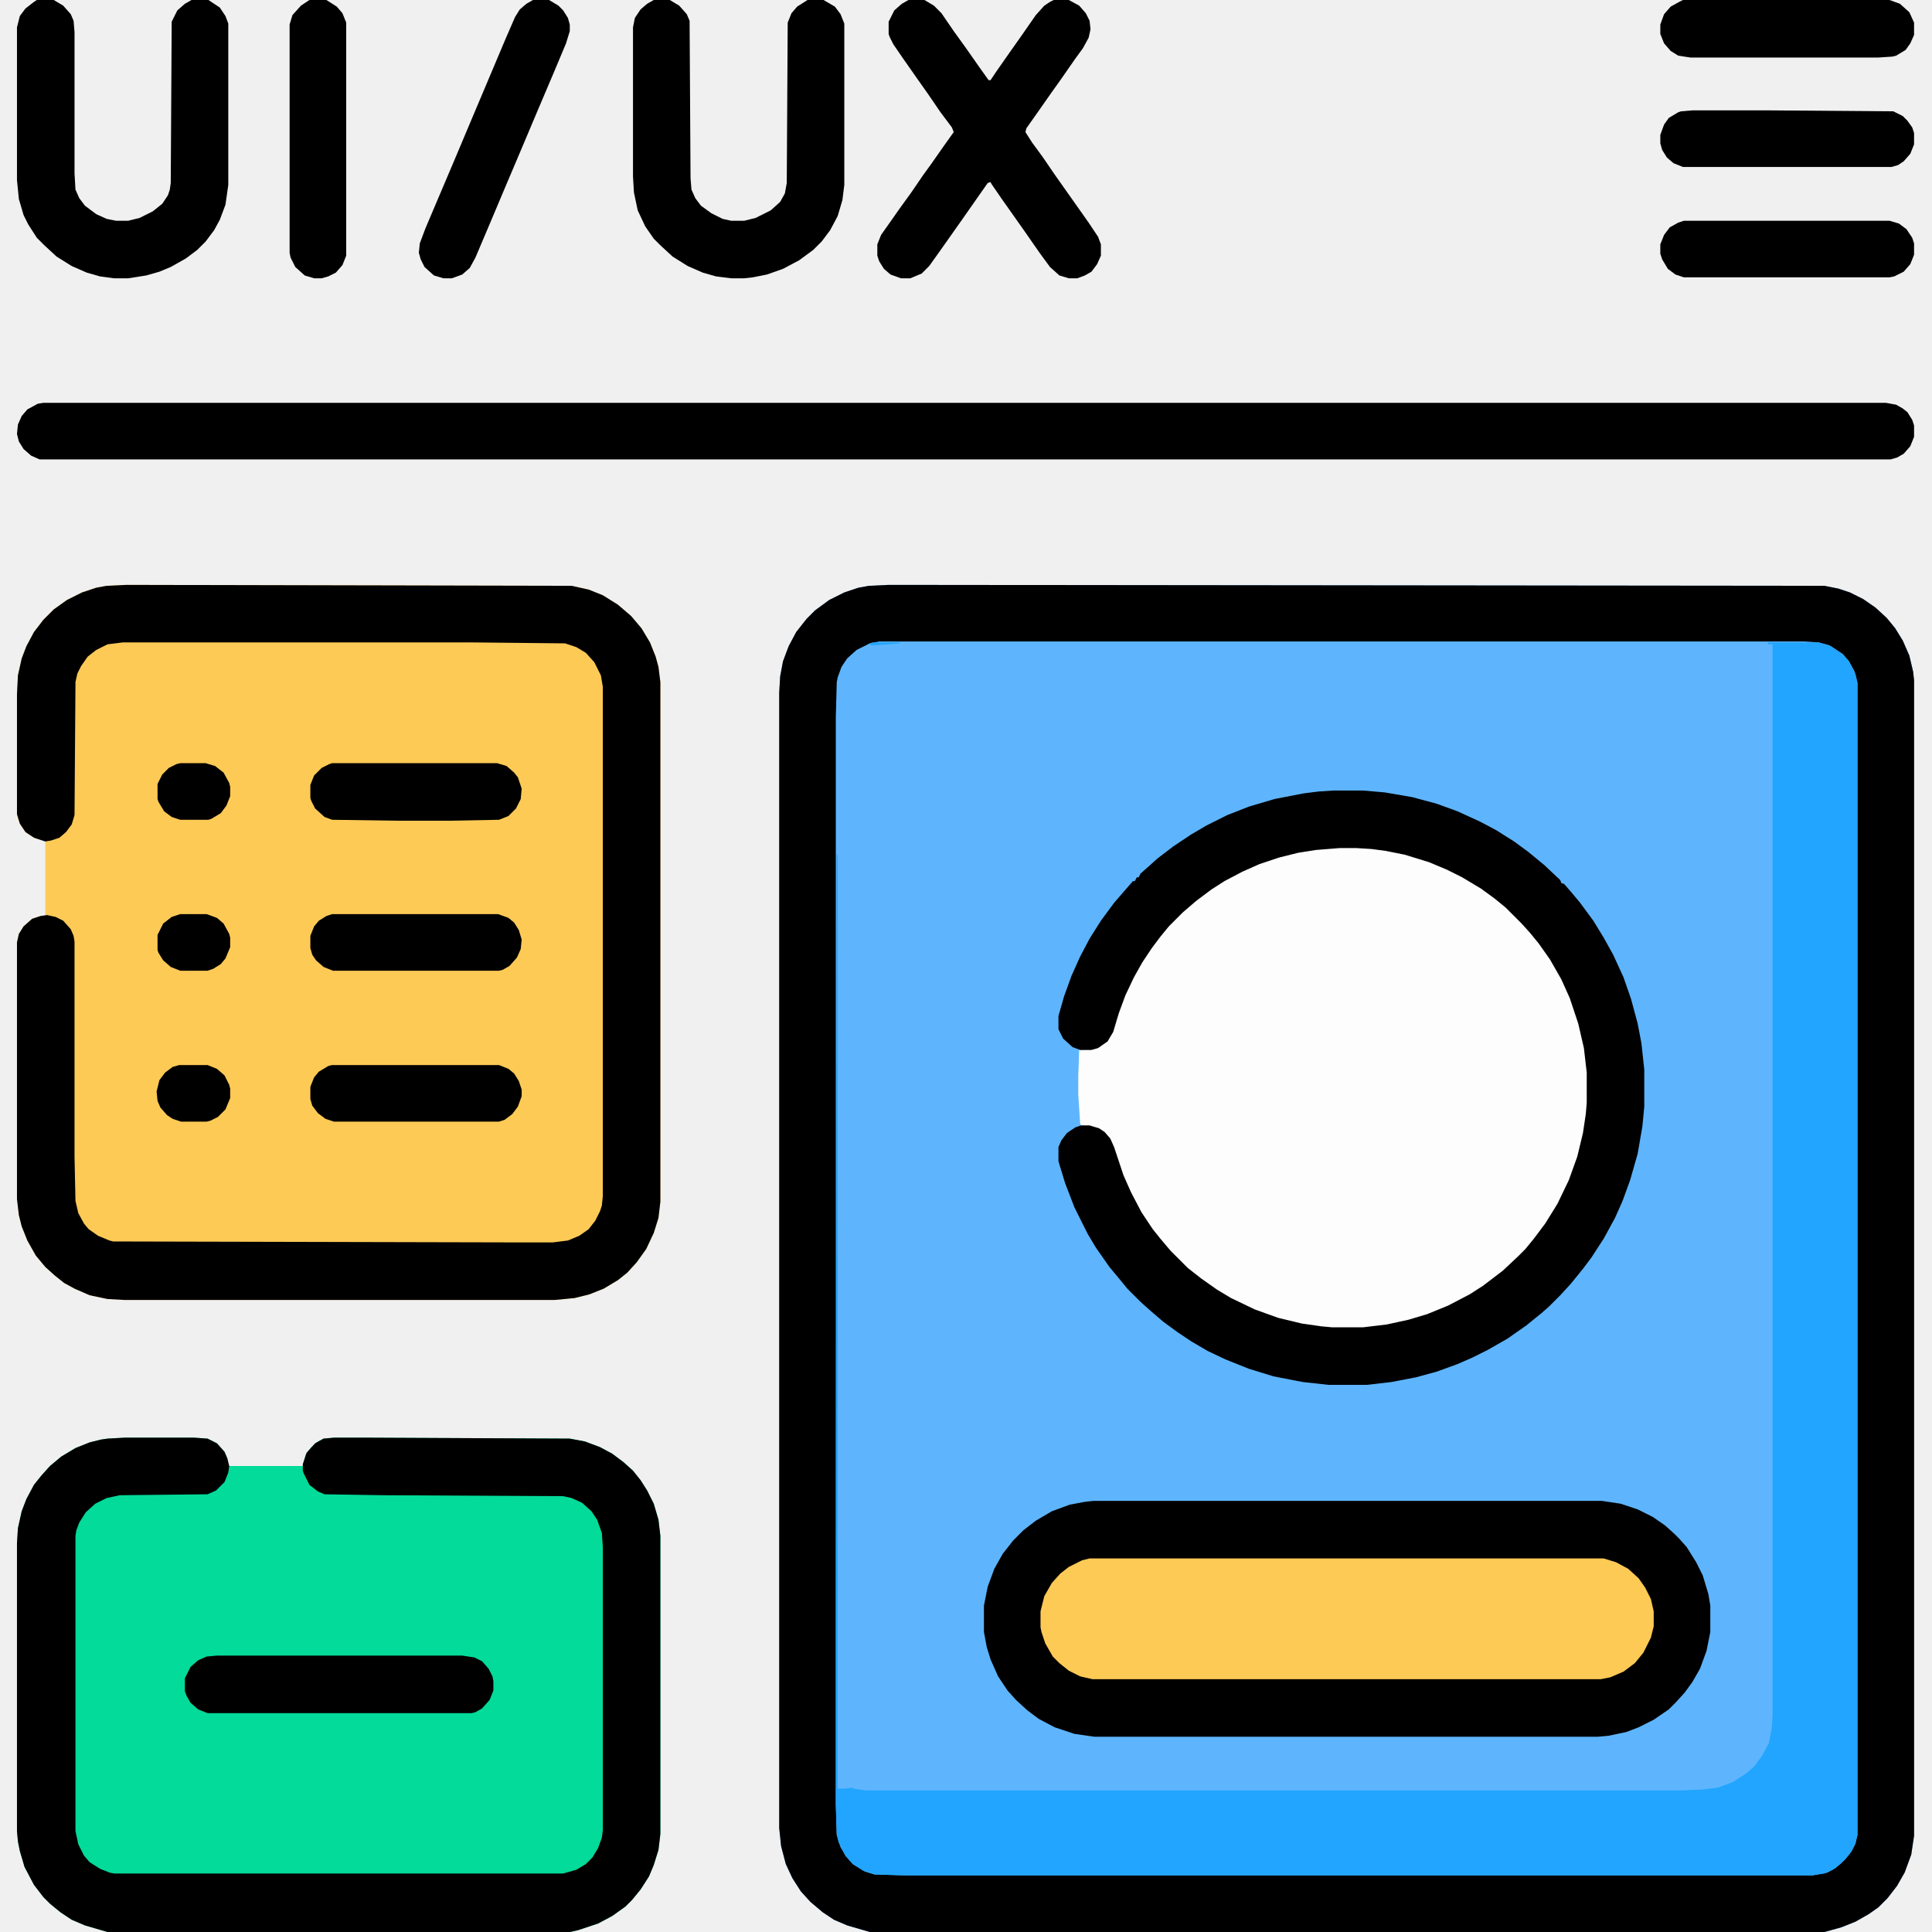
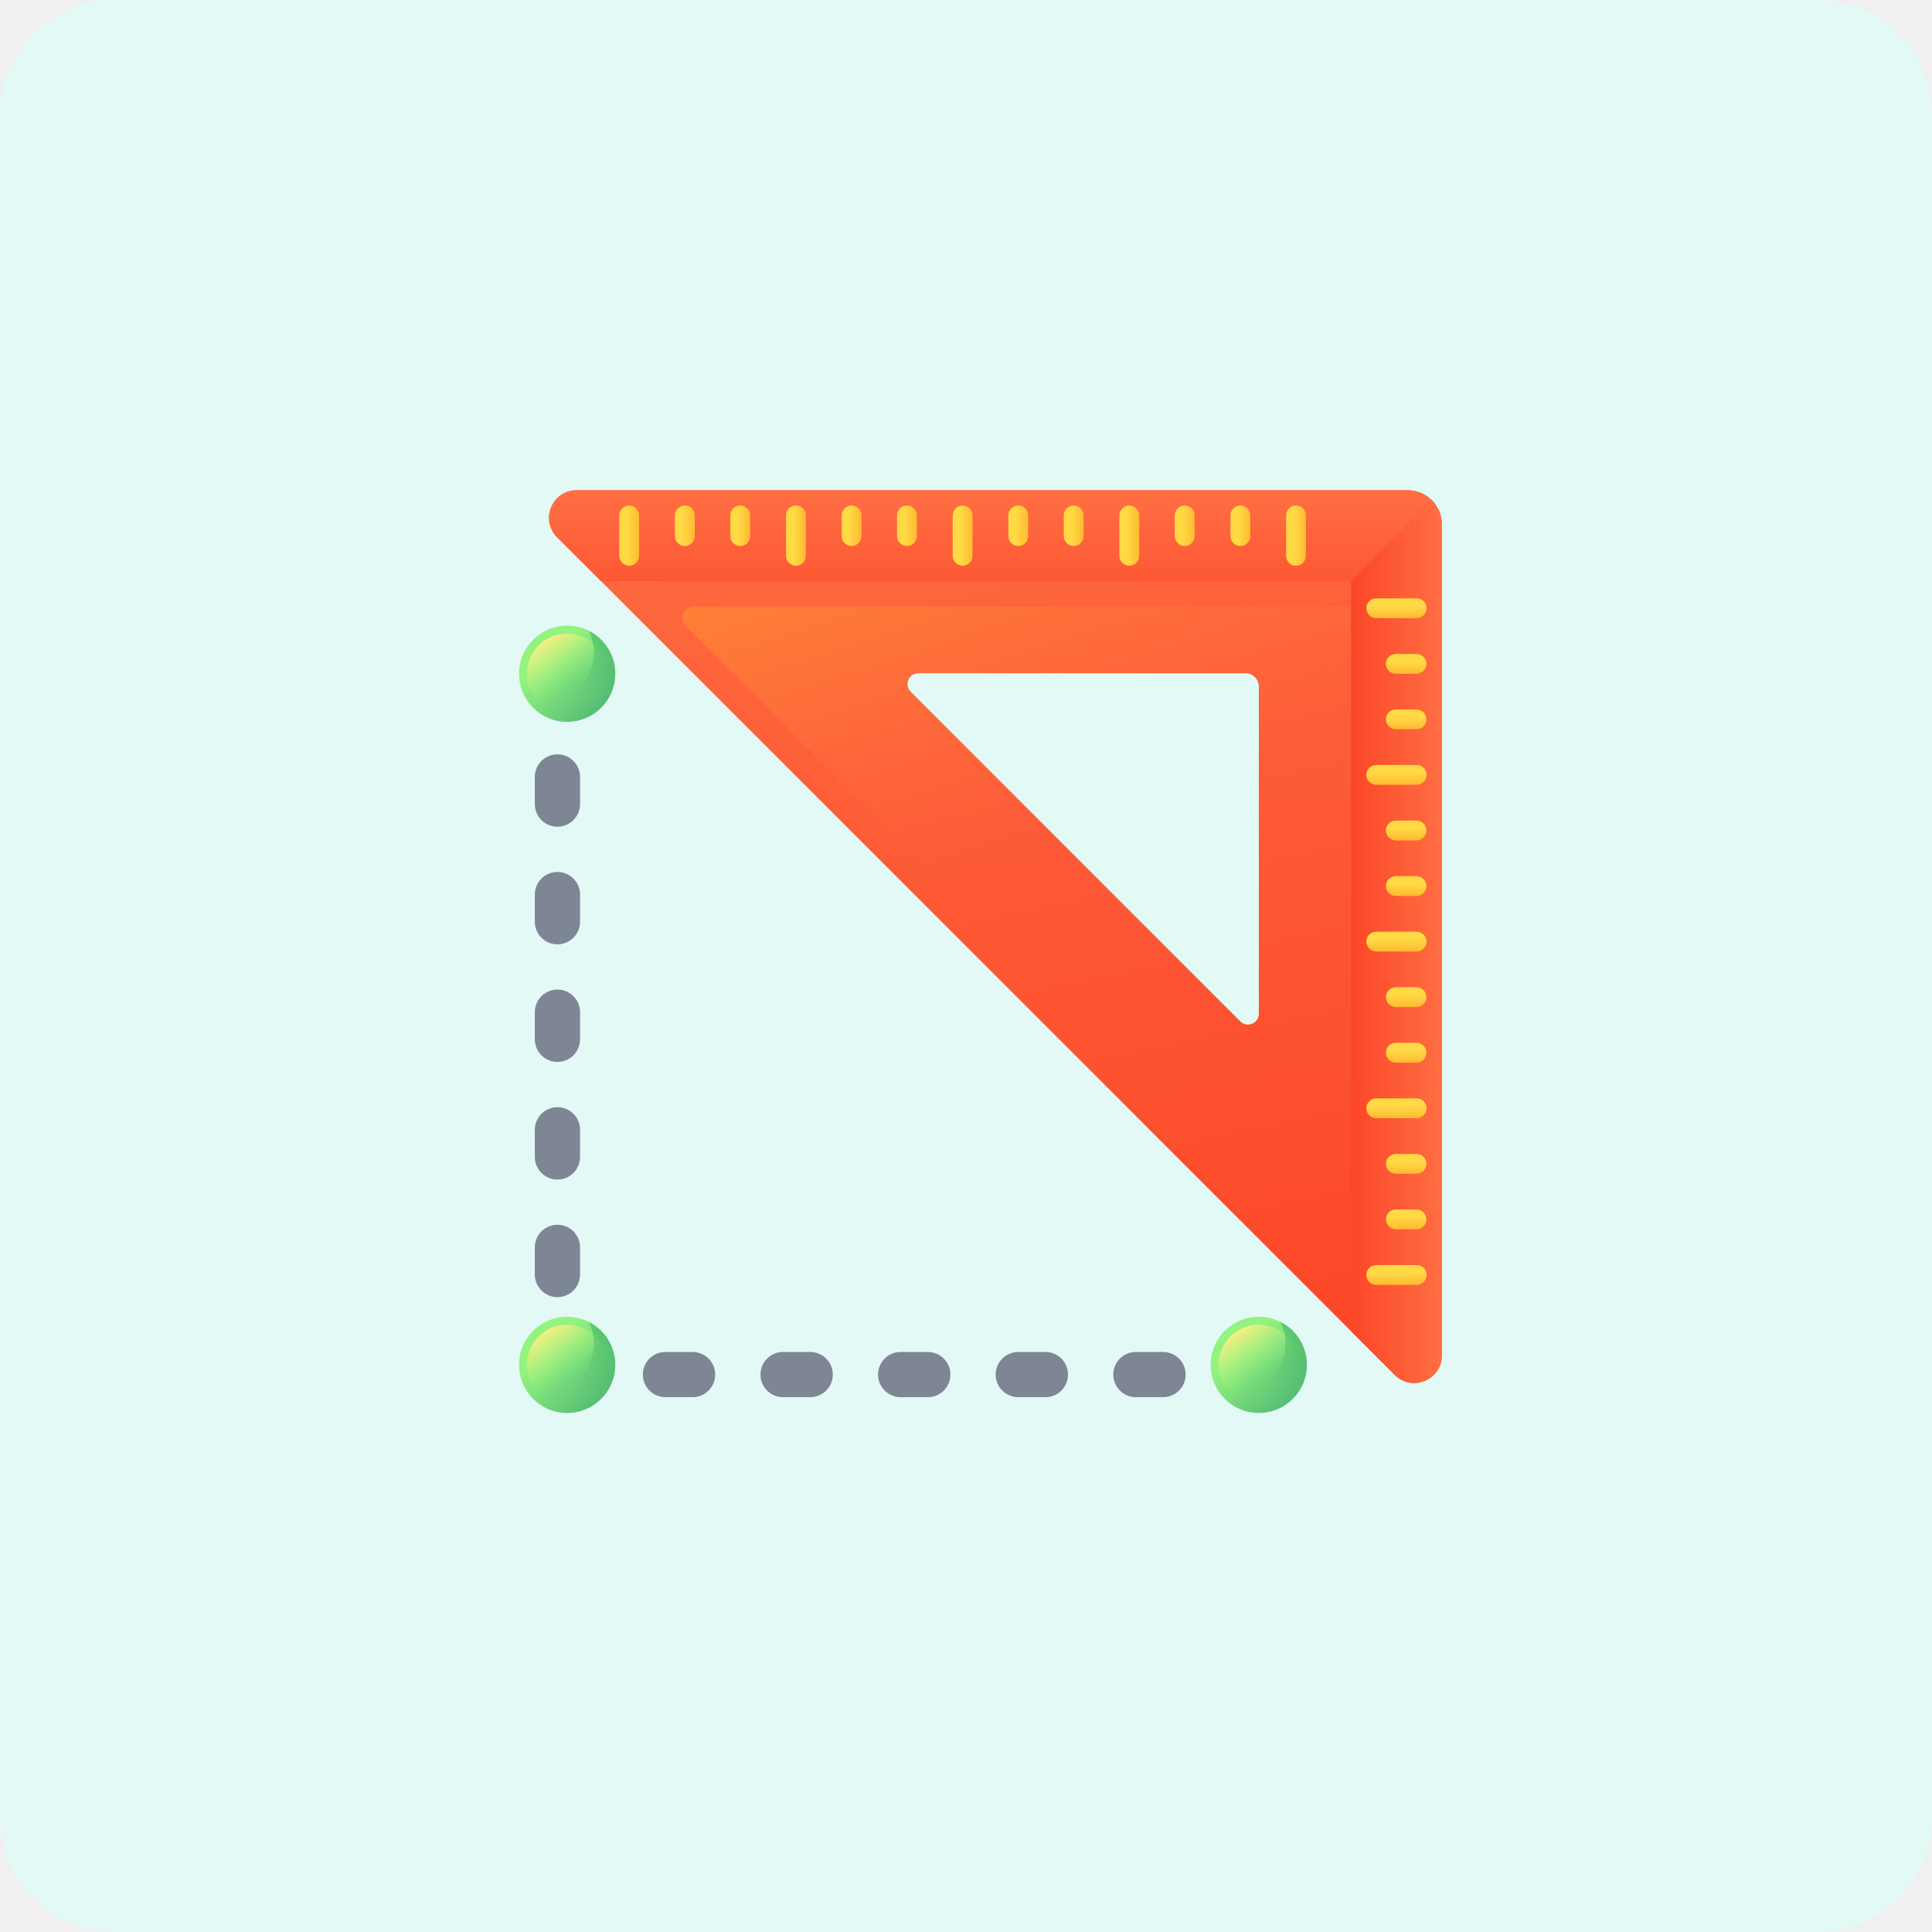
- <svg xmlns="http://www.w3.org/2000/svg" version="1.1" viewBox="0 0 2048 2048" width="512" height="512">
-   <path transform="translate(942,620)" d="m0 0 992 1 15 3 12 4 14 7 13 9 12 11 9 11 8 13 7 16 4 17 1 9v1225l-3 20-7 19-8 14-10 13-10 10-10 7-14 8-15 6-18 5h-1012l-24-7-14-6-12-8-13-11-10-11-9-14-7-15-5-19-2-19v-1204l1-17 3-16 6-16 8-15 11-14 9-9 15-11 16-8 15-5 11-2z" fill="#5EB5FE" />
-   <path transform="translate(134,620)" d="m0 0 472 1 18 4 15 6 16 10 14 12 11 13 9 15 6 15 3 11 2 16v551l-2 17-5 16-8 17-10 14-10 11-10 8-15 9-15 6-16 4-21 2h-456l-18-1-19-4-16-7-11-6-10-8-10-9-10-12-9-16-6-15-3-12-2-17v-272l2-9 5-8 9-8 9-3h5v-80l-10-2-10-6-6-8-3-7-1-5v-127l1-20 4-18 5-13 8-15 10-13 11-11 14-10 16-8 15-5 11-2z" fill="#FECA56" />
-   <path transform="translate(132,1524)" d="m0 0h74l14 1 10 5 8 9 3 7 1 8h79l3-12 6-8 7-6 6-3 11-1h39l211 1 16 3 16 6 13 7 12 9 10 9 8 10 7 11 7 14 5 17 2 17v316l-2 17-5 16-5 12-9 14-9 11-7 7-14 10-15 8-21 7-9 2h-490l-24-7-14-6-12-8-11-9-7-7-10-13-10-19-5-17-2-10-1-11v-305l1-16 4-18 5-13 8-15 8-10 9-10 12-10 15-9 15-6 12-3 7-1z" fill="#02DB99" />
-   <path transform="translate(942,620)" d="m0 0 992 1 15 3 12 4 14 7 13 9 12 11 9 11 8 13 7 16 4 17 1 9v1225l-3 20-7 19-8 14-10 13-10 10-10 7-14 8-15 6-18 5h-1012l-24-7-14-6-12-8-13-11-10-11-9-14-7-15-5-19-2-19v-1204l1-17 3-16 6-16 8-15 11-14 9-9 15-11 16-8 15-5 11-2zm-10 60-10 2-14 7-10 9-6 9-4 11-1 5-1 37v1153l1 32 4 13 6 10 7 8 13 8 10 3 33 1h961l16-3 9-5 10-9 7-9 4-8 2-9v-1221l-3-12-6-11-7-8-14-9-11-3-15-1z" fill="#010000" />
-   <path transform="translate(1420,898)" d="m0 0h18l24 2 22 4 19 5 20 7 24 11 20 12 14 10 11 9 12 11 17 17 11 14 10 14 14 24 9 20 10 30 5 23 3 26v32l-2 20-5 25-6 21-10 25-12 23-12 18-10 13-12 14-14 14-8 7-21 16-22 13-23 11-25 9-25 6-20 3-11 1h-33l-26-3-24-5-27-9-18-8-21-11-12-8-16-12-13-11-19-19-9-11-11-15-12-20-12-25-8-22-5-16-5-9-7-6-7-3-14-2-1-2-2-31v-19l1-28 13-1 8-3 6-4 3-1 2-4 5-12 6-20 10-24 11-21 10-15 10-14 9-10 7-8 14-14 11-9 18-13 20-12 23-11 19-7 23-6 15-3 16-2z" fill="#FDFDFE" />
-   <path transform="translate(1874,681)" d="m0 0h54l13 4 13 9 6 7 7 14 2 9v1221l-3 11-5 9-9 10-9 7-9 4-13 2h-961l-33-1-12-4-11-7-8-9-7-14-2-8-1-32v-196l1-811h1v990h8l7-1 2 1 13 2h861l26-1 16-2 16-6 14-9 9-8 8-11 7-13 3-15 1-13v-1137h-5z" fill="#21A5FE" />
-   <path transform="translate(1159,1591)" d="m0 0h539l20 3 18 6 16 8 13 9 10 9 5 5 8 9 10 16 7 14 6 20 2 12v28l-4 20-7 19-8 14-8 11-9 10-8 8-16 11-16 8-13 5-19 4-11 1h-534l-21-3-21-7-17-9-12-9-12-11-9-10-10-15-8-18-4-13-3-16v-28l4-20 7-19 9-16 11-14 11-11 13-10 17-10 19-7 16-3z" fill="#010000" />
-   <path transform="translate(134,620)" d="m0 0 472 1 18 4 15 6 16 10 14 12 11 13 9 15 6 15 3 11 2 16v551l-2 17-5 16-8 17-10 14-10 11-10 8-15 9-15 6-16 4-21 2h-456l-18-1-19-4-16-7-11-6-10-8-10-9-10-12-9-16-6-15-3-12-2-17v-272l2-9 5-8 9-8 9-3 7-1 9 2 8 4 8 9 3 7 1 6v228l1 47 3 13 6 11 5 6 10 7 12 5 4 1 425 1h41l16-2 12-5 10-7 7-9 5-10 2-6 1-10v-540l-2-12-7-14-9-10-10-6-12-4-97-1h-372l-16 2-12 6-9 7-7 10-4 8-2 9-1 141-3 10-6 8-7 6-9 3-6 1-12-4-9-6-6-9-3-10v-127l1-20 4-18 5-13 8-15 10-13 11-11 14-10 16-8 15-5 11-2z" fill="#010000" />
-   <path transform="translate(46,427)" d="m0 0h1953l11 2 7 4 5 4 5 8 2 6v12l-4 10-7 8-7 4-7 2h-1962l-9-4-8-7-5-8-2-8 1-10 4-9 6-7 11-6z" fill="#010000" />
-   <path transform="translate(132,1524)" d="m0 0h74l14 1 10 5 8 9 3 7 2 8-1 7-4 10-9 9-9 4-93 1-14 3-12 6-10 9-7 11-3 8-1 6v313l3 14 6 12 6 7 11 7 10 4 5 1h476l14-4 10-6 7-7 6-10 4-11 1-8v-300l-1-15-5-14-6-9-10-9-11-5-9-2-191-1-62-1-7-3-9-7-6-12-1-3v-7l4-12 9-10 9-5 11-1h39l211 1 16 3 16 6 13 7 12 9 10 9 8 10 7 11 7 14 5 17 2 17v316l-2 17-5 16-5 12-9 14-9 11-7 7-14 10-15 8-21 7-9 2h-490l-24-7-14-6-12-8-11-9-7-7-10-13-10-19-5-17-2-10-1-11v-305l1-16 4-18 5-13 8-15 8-10 9-10 12-10 15-9 15-6 12-3 7-1z" fill="#010000" />
-   <path transform="translate(1413,838)" d="m0 0h32l23 2 29 5 26 7 22 8 24 11 17 9 19 12 15 11 17 14 17 16 1 3 3 1 7 8 10 12 14 19 11 18 10 18 11 24 8 23 7 26 4 21 3 28v39l-2 21-5 29-8 28-8 22-8 18-12 22-13 20-9 12-13 16-11 12-12 12-8 7-16 13-20 14-21 12-16 8-16 7-22 8-22 6-26 5-26 3h-41l-27-3-31-6-26-8-25-10-19-9-17-10-15-10-15-11-14-12-10-9-14-14-9-11-10-12-14-20-9-15-14-28-10-26-7-23v-15l3-7 6-8 9-6 6-2h9l10 3 6 4 6 7 4 9 10 30 8 18 11 21 12 18 8 10 11 13 18 18 14 11 17 12 15 9 25 12 25 9 25 6 21 3 11 1h33l25-3 23-5 20-6 22-9 23-12 14-9 21-16 16-15 8-8 9-11 12-16 13-21 12-25 9-25 6-25 3-20 1-12v-32l-3-26-6-26-9-27-9-20-12-21-12-17-9-11-9-10-17-17-11-9-15-11-20-12-16-8-19-8-26-8-20-4-15-2-16-1h-18l-25 2-19 3-20 5-21 7-18 8-19 10-14 9-16 12-14 12-15 15-9 11-9 12-10 15-9 16-9 19-7 19-6 20-6 10-10 7-7 2h-12l-8-3-10-9-5-10v-14l6-21 8-22 9-20 10-19 12-19 14-19 13-15 7-8h2l2-4h2l2-4 8-7 10-9 17-13 18-12 17-10 22-11 23-9 27-8 31-6 16-2z" fill="#010000" />
-   <path transform="translate(1155,1652)" d="m0 0h545l13 4 13 7 11 10 7 10 6 12 3 13v16l-3 12-8 16-9 11-12 9-14 6-10 2h-539l-13-3-12-6-10-8-7-7-8-14-4-12-1-5v-17l4-16 8-14 9-10 9-7 14-7z" fill="#FECA56" />
-   <path transform="translate(39)" d="m0 0h18l10 6 8 9 3 7 1 12v150l1 17 4 9 6 8 12 9 11 5 10 2h13l12-3 14-7 10-8 6-9 2-6 1-7 1-171 6-12 8-7 7-4h18l12 8 6 9 3 8v171l-3 21-6 16-6 11-9 12-9 9-12 9-16 9-12 5-14 4-19 3h-15l-15-2-14-4-16-7-16-10-13-12-8-8-9-14-5-10-5-17-2-20v-162l3-12 6-8 9-7z" fill="#010000" />
-   <path transform="translate(693)" d="m0 0h17l10 6 8 9 3 7 1 167 1 12 4 9 6 8 11 8 12 6 9 2h14l12-3 16-8 10-9 5-9 2-11 1-170 4-10 6-7 11-7h17l12 7 6 8 4 10v171l-2 16-5 17-8 15-9 12-9 9-15 11-17 9-17 6-15 3-9 1h-14l-16-2-14-4-16-7-16-10-13-12-7-7-9-13-8-17-4-19-1-17v-158l2-10 6-9 7-6z" fill="#010000" />
-   <path transform="translate(963)" d="m0 0h17l10 6 8 8 13 19 13 18 14 20 10 14h2l6-9 14-20 12-17 16-23 9-10 6-4 4-2h16l11 6 7 8 4 8 1 9-2 9-6 11-8 11-16 23-10 14-14 20-12 17-1 4 7 11 11 15 13 19 36 51 10 15 3 8v12l-4 9-6 8-7 4-8 3h-9l-10-3-10-9-11-15-16-23-24-34-11-16-1-2-3 1-28 40-24 34-10 14-8 8-12 5h-10l-11-4-7-6-5-8-2-6v-12l4-10 12-17 7-10 13-18 13-19 8-11 14-20 10-14-2-5-12-16-13-19-12-17-14-20-11-16-4-8-1-3v-13l6-12 8-7z" fill="#010000" />
-   <path transform="translate(230,1755)" d="m0 0h260l13 2 8 4 7 8 4 8 1 5v10l-4 10-8 9-7 4-4 1h-280l-10-4-8-7-4-7-2-5v-14l6-12 8-7 9-4z" fill="#010000" />
-   <path transform="translate(565)" d="m0 0h17l10 6 5 5 5 8 2 7v7l-4 13-13 31-17 40-19 45-14 33-19 45-14 33-6 11-8 7-11 4h-9l-10-3-10-9-4-8-2-7 1-10 6-16 31-73 16-38 38-90 10-23 5-8 7-6z" fill="#010000" />
-   <path transform="translate(328)" d="m0 0h18l11 7 6 7 4 10v247l-4 10-7 8-8 4-7 2h-8l-10-3-10-9-5-10-1-5v-242l3-10 9-10z" fill="#010000" />
-   <path transform="translate(1784)" d="m0 0h219l11 4 10 9 5 11v13l-4 9-5 7-10 6-4 1-15 1h-199l-13-2-8-5-7-8-4-10v-10l4-11 7-8 9-5z" fill="#010000" />
-   <path transform="translate(1785,234)" d="m0 0h218l10 3 8 6 6 9 2 6v12l-4 10-7 8-10 5-5 1h-218l-9-3-8-6-6-10-2-6v-10l4-10 6-8 9-5z" fill="#010000" />
-   <path transform="translate(1794,117)" d="m0 0h82l131 1 10 5 5 5 5 7 2 6v12l-4 10-7 8-6 4-7 2h-221l-10-4-7-6-5-8-2-7v-9l4-11 5-7 10-6 3-1z" fill="#010000" />
-   <path transform="translate(352,809)" d="m0 0h175l10 3 8 7 4 5 4 12-1 11-5 10-8 8-10 4-53 1h-54l-70-1-8-3-10-9-4-8-1-3v-14l4-10 8-8 8-4z" fill="#010000" />
-   <path transform="translate(352,1129)" d="m0 0h177l10 4 6 5 5 8 3 9v7l-4 11-6 8-8 6-6 2h-175l-9-3-8-6-6-8-2-7v-13l4-10 5-6 10-6z" fill="#010000" />
-   <path transform="translate(352,969)" d="m0 0h176l11 4 6 5 5 8 3 10-1 10-4 9-8 9-7 4-4 1h-176l-10-4-8-7-4-6-2-7v-13l4-10 5-6 8-5z" fill="#010000" />
-   <path transform="translate(190,1129)" d="m0 0h30l10 4 8 7 5 10 1 4v10l-5 12-8 8-8 4-4 1h-27l-9-3-6-4-7-8-3-7-1-10 3-12 6-8 8-6z" fill="#010000" />
-   <path transform="translate(191,809)" d="m0 0h27l10 3 9 7 6 11 1 4v10l-4 10-6 8-10 6-3 1h-30l-9-3-8-6-6-10-1-3v-16l5-10 7-7 8-4z" fill="#010000" />
-   <path transform="translate(191,969)" d="m0 0h28l11 4 7 6 6 11 1 4v10l-5 12-5 6-8 5-6 2h-29l-10-4-8-7-5-8-1-3v-16l6-12 9-7z" fill="#010000" />
-   <path transform="translate(925,681)" d="m0 0h29v1l-26 2h-5l-1-2z" fill="#21A5FE" />
+ <svg xmlns="http://www.w3.org/2000/svg" width="67" height="67" viewBox="0 0 67 67" fill="none">
+   <rect width="67" height="67" rx="4" fill="#E3F9F6" />
+   <g clip-path="url(#clip0_170_7098)">
+     <path d="M48.818 17H19.998C19.145 17 18.718 18.031 19.321 18.633L48.368 47.68C48.971 48.283 50.001 47.856 50.001 47.004V18.183C50.001 17.53 49.472 17 48.818 17V17ZM43.655 35.154C43.655 35.489 43.249 35.657 43.012 35.42L31.581 23.989C31.344 23.752 31.512 23.346 31.847 23.346H43.189C43.446 23.346 43.655 23.555 43.655 23.812V35.154Z" fill="url(#paint0_linear_170_7098)" />
+     <path d="M48.821 21.027H24.067C23.709 21.027 23.529 21.461 23.783 21.714L49.737 47.669C49.9 47.503 50.004 47.275 50.004 47.004V22.21C50.004 21.557 49.474 21.027 48.821 21.027ZM43.658 35.155C43.658 35.49 43.252 35.658 43.015 35.421L31.584 23.99C31.346 23.753 31.515 23.347 31.85 23.347H43.192C43.449 23.347 43.658 23.556 43.658 23.813V35.155Z" fill="url(#paint1_linear_170_7098)" />
+     <path d="M49.655 17.346C49.441 17.132 49.145 17 48.819 17H19.998C19.145 17 18.718 18.03 19.321 18.633L20.84 20.151H46.85L49.655 17.346Z" fill="url(#paint2_linear_170_7098)" />
+     <path d="M46.852 46.161L48.37 47.68C48.973 48.282 50.003 47.855 50.003 47.002V18.182C50.003 17.855 49.871 17.56 49.657 17.346L46.852 20.151V46.161Z" fill="url(#paint3_linear_170_7098)" />
+     <path d="M22.164 17.875V19.276C22.164 19.466 22.01 19.619 21.82 19.619C21.631 19.619 21.477 19.465 21.477 19.276V17.875C21.477 17.685 21.631 17.531 21.82 17.531C22.01 17.531 22.164 17.685 22.164 17.875Z" fill="url(#paint4_linear_170_7098)" />
+     <path d="M24.094 17.875V18.591C24.094 18.781 23.94 18.935 23.75 18.935C23.56 18.935 23.406 18.781 23.406 18.591V17.875C23.406 17.685 23.56 17.531 23.75 17.531C23.94 17.531 24.094 17.685 24.094 17.875Z" fill="url(#paint5_linear_170_7098)" />
+     <path d="M26.016 17.875V18.591C26.016 18.781 25.862 18.935 25.672 18.935C25.482 18.935 25.328 18.781 25.328 18.591V17.875C25.328 17.685 25.482 17.531 25.672 17.531C25.862 17.531 26.016 17.685 26.016 17.875Z" fill="url(#paint6_linear_170_7098)" />
+     <path d="M27.946 17.875V19.276C27.946 19.466 27.792 19.619 27.602 19.619C27.412 19.619 27.258 19.465 27.258 19.276V17.875C27.258 17.685 27.412 17.531 27.602 17.531C27.792 17.531 27.946 17.685 27.946 17.875Z" fill="url(#paint7_linear_170_7098)" />
+     <path d="M29.875 17.875V18.591C29.875 18.781 29.721 18.935 29.531 18.935C29.341 18.935 29.188 18.781 29.188 18.591V17.875C29.188 17.685 29.341 17.531 29.531 17.531C29.721 17.531 29.875 17.685 29.875 17.875Z" fill="url(#paint8_linear_170_7098)" />
+     <path d="M31.797 17.875V18.591C31.797 18.781 31.643 18.935 31.453 18.935C31.263 18.935 31.109 18.781 31.109 18.591V17.875C31.109 17.685 31.263 17.531 31.453 17.531C31.643 17.531 31.797 17.685 31.797 17.875Z" fill="url(#paint9_linear_170_7098)" />
+     <path d="M33.727 17.875V19.276C33.727 19.466 33.573 19.619 33.383 19.619C33.193 19.619 33.039 19.465 33.039 19.276V17.875C33.039 17.685 33.193 17.531 33.383 17.531C33.573 17.531 33.727 17.685 33.727 17.875Z" fill="url(#paint10_linear_170_7098)" />
+     <path d="M35.657 17.875V18.591C35.657 18.781 35.503 18.935 35.313 18.935C35.123 18.935 34.969 18.781 34.969 18.591V17.875C34.969 17.685 35.123 17.531 35.313 17.531C35.503 17.531 35.657 17.685 35.657 17.875Z" fill="url(#paint11_linear_170_7098)" />
+     <path d="M37.578 17.875V18.591C37.578 18.781 37.424 18.935 37.234 18.935C37.045 18.935 36.891 18.781 36.891 18.591V17.875C36.891 17.685 37.045 17.531 37.234 17.531C37.424 17.531 37.578 17.685 37.578 17.875Z" fill="url(#paint12_linear_170_7098)" />
+     <path d="M39.508 17.875V19.276C39.508 19.466 39.354 19.619 39.164 19.619C38.974 19.619 38.82 19.465 38.82 19.276V17.875C38.82 17.685 38.974 17.531 39.164 17.531C39.354 17.531 39.508 17.685 39.508 17.875Z" fill="url(#paint13_linear_170_7098)" />
+     <path d="M41.43 17.875V18.591C41.43 18.781 41.276 18.935 41.086 18.935C40.896 18.935 40.742 18.781 40.742 18.591V17.875C40.742 17.685 40.896 17.531 41.086 17.531C41.276 17.531 41.43 17.685 41.43 17.875Z" fill="url(#paint14_linear_170_7098)" />
+     <path d="M43.36 17.875V18.591C43.36 18.781 43.206 18.935 43.016 18.935C42.826 18.935 42.672 18.781 42.672 18.591V17.875C42.672 17.685 42.826 17.531 43.016 17.531C43.206 17.531 43.36 17.685 43.36 17.875Z" fill="url(#paint15_linear_170_7098)" />
+     <path d="M45.289 17.875V19.276C45.289 19.466 45.135 19.619 44.946 19.619C44.755 19.619 44.602 19.465 44.602 19.276V17.875C44.602 17.685 44.755 17.531 44.946 17.531C45.135 17.531 45.289 17.685 45.289 17.875Z" fill="url(#paint16_linear_170_7098)" />
+     <path d="M49.127 21.438H47.727C47.537 21.438 47.383 21.284 47.383 21.094C47.383 20.904 47.537 20.75 47.727 20.75H49.127C49.317 20.75 49.471 20.904 49.471 21.094C49.471 21.284 49.317 21.438 49.127 21.438Z" fill="url(#paint17_linear_170_7098)" />
+     <path d="M49.122 23.366H48.406C48.216 23.366 48.062 23.212 48.062 23.022C48.062 22.832 48.217 22.678 48.406 22.678H49.122C49.312 22.678 49.466 22.832 49.466 23.022C49.466 23.212 49.312 23.366 49.122 23.366Z" fill="url(#paint18_linear_170_7098)" />
+     <path d="M49.122 25.291H48.406C48.216 25.291 48.062 25.137 48.062 24.947C48.062 24.757 48.217 24.604 48.406 24.604H49.122C49.312 24.604 49.466 24.758 49.466 24.947C49.466 25.137 49.312 25.291 49.122 25.291Z" fill="url(#paint19_linear_170_7098)" />
+     <path d="M49.127 27.217H47.727C47.537 27.217 47.383 27.063 47.383 26.873C47.383 26.683 47.537 26.529 47.727 26.529H49.127C49.317 26.529 49.471 26.683 49.471 26.873C49.471 27.063 49.317 27.217 49.127 27.217Z" fill="url(#paint20_linear_170_7098)" />
+     <path d="M49.122 29.145H48.406C48.216 29.145 48.062 28.991 48.062 28.801C48.062 28.611 48.217 28.457 48.406 28.457H49.122C49.312 28.457 49.466 28.611 49.466 28.801C49.466 28.991 49.312 29.145 49.122 29.145Z" fill="url(#paint21_linear_170_7098)" />
+     <path d="M49.122 31.071H48.406C48.216 31.071 48.062 30.917 48.062 30.727C48.062 30.537 48.217 30.383 48.406 30.383H49.122C49.312 30.383 49.466 30.537 49.466 30.727C49.466 30.917 49.312 31.071 49.122 31.071Z" fill="url(#paint22_linear_170_7098)" />
+     <path d="M49.127 32.998H47.727C47.537 32.998 47.383 32.844 47.383 32.654C47.383 32.465 47.537 32.31 47.727 32.31H49.127C49.317 32.31 49.471 32.465 49.471 32.654C49.471 32.844 49.317 32.998 49.127 32.998Z" fill="url(#paint23_linear_170_7098)" />
+     <path d="M49.122 34.924H48.406C48.216 34.924 48.062 34.77 48.062 34.58C48.062 34.39 48.217 34.236 48.406 34.236H49.122C49.312 34.236 49.466 34.39 49.466 34.58C49.466 34.77 49.312 34.924 49.122 34.924Z" fill="url(#paint24_linear_170_7098)" />
+     <path d="M49.122 36.852H48.406C48.216 36.852 48.062 36.698 48.062 36.508C48.062 36.318 48.217 36.164 48.406 36.164H49.122C49.312 36.164 49.466 36.318 49.466 36.508C49.466 36.698 49.312 36.852 49.122 36.852Z" fill="url(#paint25_linear_170_7098)" />
+     <path d="M49.127 38.778H47.727C47.537 38.778 47.383 38.624 47.383 38.434C47.383 38.244 47.537 38.09 47.727 38.09H49.127C49.317 38.09 49.471 38.244 49.471 38.434C49.471 38.624 49.317 38.778 49.127 38.778Z" fill="url(#paint26_linear_170_7098)" />
+     <path d="M49.122 40.705H48.406C48.216 40.705 48.062 40.551 48.062 40.361C48.062 40.172 48.217 40.018 48.406 40.018H49.122C49.312 40.018 49.466 40.172 49.466 40.361C49.466 40.551 49.312 40.705 49.122 40.705Z" fill="url(#paint27_linear_170_7098)" />
+     <path d="M49.122 42.631H48.406C48.216 42.631 48.062 42.477 48.062 42.287C48.062 42.097 48.217 41.943 48.406 41.943H49.122C49.312 41.943 49.466 42.097 49.466 42.287C49.466 42.477 49.312 42.631 49.122 42.631Z" fill="url(#paint28_linear_170_7098)" />
+     <path d="M49.127 44.559H47.727C47.537 44.559 47.383 44.405 47.383 44.215C47.383 44.025 47.537 43.871 47.727 43.871H49.127C49.317 43.871 49.471 44.025 49.471 44.215C49.471 44.405 49.317 44.559 49.127 44.559Z" fill="url(#paint29_linear_170_7098)" />
+     <path d="M44.411 48.453H43.469C43.036 48.453 42.685 48.102 42.685 47.669C42.685 47.236 43.036 46.885 43.469 46.885H44.411C44.844 46.885 45.195 47.236 45.195 47.669C45.195 48.102 44.844 48.453 44.411 48.453ZM40.332 48.453H39.391C38.958 48.453 38.607 48.102 38.607 47.669C38.607 47.236 38.958 46.885 39.391 46.885H40.332C40.765 46.885 41.117 47.236 41.117 47.669C41.117 48.102 40.766 48.453 40.332 48.453ZM36.254 48.453H35.313C34.88 48.453 34.528 48.102 34.528 47.669C34.528 47.236 34.88 46.885 35.313 46.885H36.254C36.687 46.885 37.038 47.236 37.038 47.669C37.038 48.102 36.687 48.453 36.254 48.453ZM32.175 48.453H31.234C30.801 48.453 30.45 48.102 30.45 47.669C30.45 47.236 30.801 46.885 31.234 46.885H32.175C32.609 46.885 32.96 47.236 32.96 47.669C32.96 48.102 32.609 48.453 32.175 48.453ZM28.097 48.453H27.156C26.723 48.453 26.372 48.102 26.372 47.669C26.372 47.236 26.723 46.885 27.156 46.885H28.097C28.53 46.885 28.881 47.236 28.881 47.669C28.881 48.102 28.53 48.453 28.097 48.453ZM24.019 48.453H23.077C22.644 48.453 22.293 48.102 22.293 47.669C22.293 47.236 22.644 46.885 23.077 46.885H24.019C24.452 46.885 24.803 47.236 24.803 47.669C24.803 48.102 24.452 48.453 24.019 48.453ZM19.94 48.453H19.331C18.898 48.453 18.547 48.102 18.547 47.669V47.337C18.547 46.904 18.898 46.553 19.331 46.553C19.596 46.553 19.831 46.684 19.973 46.886C20.391 46.903 20.724 47.247 20.724 47.669C20.724 48.102 20.373 48.453 19.94 48.453ZM19.331 44.984C18.898 44.984 18.547 44.633 18.547 44.2V43.258C18.547 42.825 18.898 42.474 19.331 42.474C19.764 42.474 20.116 42.825 20.116 43.258V44.2C20.116 44.633 19.764 44.984 19.331 44.984ZM19.331 40.906C18.898 40.906 18.547 40.554 18.547 40.121V39.18C18.547 38.747 18.898 38.396 19.331 38.396C19.764 38.396 20.116 38.747 20.116 39.18V40.121C20.116 40.554 19.764 40.906 19.331 40.906ZM19.331 36.827C18.898 36.827 18.547 36.476 18.547 36.043V35.102C18.547 34.669 18.898 34.317 19.331 34.317C19.764 34.317 20.116 34.669 20.116 35.102V36.043C20.116 36.476 19.764 36.827 19.331 36.827ZM19.331 32.749C18.898 32.749 18.547 32.398 18.547 31.964V31.023C18.547 30.59 18.898 30.239 19.331 30.239C19.764 30.239 20.116 30.59 20.116 31.023V31.964C20.116 32.398 19.764 32.749 19.331 32.749ZM19.331 28.67C18.898 28.67 18.547 28.319 18.547 27.886V26.945C18.547 26.512 18.898 26.16 19.331 26.16C19.764 26.16 20.116 26.512 20.116 26.945V27.886C20.116 28.319 19.764 28.67 19.331 28.67ZM19.331 24.592C18.898 24.592 18.547 24.241 18.547 23.808V22.866C18.547 22.433 18.898 22.082 19.331 22.082C19.764 22.082 20.116 22.433 20.116 22.866V23.808C20.116 24.241 19.764 24.592 19.331 24.592Z" fill="#7E8595" />
+     <path d="M19.668 49.001C20.59 49.001 21.336 48.254 21.336 47.332C21.336 46.411 20.59 45.664 19.668 45.664C18.747 45.664 18 46.411 18 47.332C18 48.254 18.747 49.001 19.668 49.001Z" fill="url(#paint30_linear_170_7098)" />
+     <path d="M19.666 48.724C20.435 48.724 21.058 48.101 21.058 47.332C21.058 46.563 20.435 45.94 19.666 45.94C18.897 45.94 18.273 46.563 18.273 47.332C18.273 48.101 18.897 48.724 19.666 48.724Z" fill="url(#paint31_linear_170_7098)" />
+     <path d="M20.418 45.84C20.531 46.064 20.594 46.318 20.594 46.586C20.594 47.507 19.847 48.254 18.926 48.254C18.658 48.254 18.404 48.191 18.18 48.078C18.453 48.625 19.019 49 19.672 49C20.593 49 21.34 48.254 21.34 47.332C21.34 46.679 20.965 46.114 20.418 45.84Z" fill="url(#paint32_linear_170_7098)" />
+     <path d="M19.668 25.034C20.59 25.034 21.336 24.287 21.336 23.366C21.336 22.444 20.59 21.697 19.668 21.697C18.747 21.697 18 22.444 18 23.366C18 24.287 18.747 25.034 19.668 25.034Z" fill="url(#paint33_linear_170_7098)" />
+     <path d="M19.666 24.757C20.435 24.757 21.058 24.134 21.058 23.365C21.058 22.596 20.435 21.973 19.666 21.973C18.897 21.973 18.273 22.596 18.273 23.365C18.273 24.134 18.897 24.757 19.666 24.757Z" fill="url(#paint34_linear_170_7098)" />
+     <path d="M20.418 21.873C20.531 22.098 20.594 22.351 20.594 22.619C20.594 23.541 19.847 24.288 18.926 24.288C18.658 24.288 18.404 24.224 18.18 24.111C18.454 24.658 19.019 25.034 19.672 25.034C20.593 25.034 21.34 24.287 21.34 23.365C21.34 22.712 20.965 22.147 20.418 21.873Z" fill="url(#paint35_linear_170_7098)" />
+     <path d="M43.653 49.001C44.574 49.001 45.321 48.254 45.321 47.332C45.321 46.411 44.574 45.664 43.653 45.664C42.731 45.664 41.984 46.411 41.984 47.332C41.984 48.254 42.731 49.001 43.653 49.001Z" fill="url(#paint36_linear_170_7098)" />
+     <path d="M43.65 48.724C44.419 48.724 45.042 48.101 45.042 47.332C45.042 46.563 44.419 45.94 43.65 45.94C42.881 45.94 42.258 46.563 42.258 47.332C42.258 48.101 42.881 48.724 43.65 48.724Z" fill="url(#paint37_linear_170_7098)" />
+     <path d="M44.403 45.84C44.515 46.064 44.578 46.318 44.578 46.586C44.578 47.507 43.832 48.254 42.91 48.254C42.642 48.254 42.389 48.191 42.164 48.078C42.438 48.625 43.003 49 43.656 49C44.578 49 45.325 48.253 45.325 47.332C45.325 46.679 44.949 46.114 44.403 45.84Z" fill="url(#paint38_linear_170_7098)" />
+   </g>
+   <defs>
+     <linearGradient id="paint0_linear_170_7098" x1="32.856" y1="10.13" x2="46.399" y2="74.667" gradientUnits="userSpaceOnUse">
+       <stop stop-color="#FF7044" />
+       <stop offset="1" stop-color="#F92814" />
+     </linearGradient>
+     <linearGradient id="paint1_linear_170_7098" x1="38.974" y1="27.936" x2="32.817" y2="10.151" gradientUnits="userSpaceOnUse">
+       <stop stop-color="#FF7044" stop-opacity="0" />
+       <stop offset="1" stop-color="#FFA425" />
+     </linearGradient>
+     <linearGradient id="paint2_linear_170_7098" x1="34.347" y1="16.899" x2="34.347" y2="26.719" gradientUnits="userSpaceOnUse">
+       <stop stop-color="#FF7044" />
+       <stop offset="1" stop-color="#F92814" />
+     </linearGradient>
+     <linearGradient id="paint3_linear_170_7098" x1="50.127" y1="32.654" x2="44.518" y2="32.654" gradientUnits="userSpaceOnUse">
+       <stop stop-color="#FF7044" />
+       <stop offset="1" stop-color="#F92814" />
+     </linearGradient>
+     <linearGradient id="paint4_linear_170_7098" x1="21.74" y1="18.575" x2="22.448" y2="18.575" gradientUnits="userSpaceOnUse">
+       <stop stop-color="#FFDA45" />
+       <stop offset="1" stop-color="#FFA425" />
+     </linearGradient>
+     <linearGradient id="paint5_linear_170_7098" x1="23.67" y1="18.233" x2="24.378" y2="18.233" gradientUnits="userSpaceOnUse">
+       <stop stop-color="#FFDA45" />
+       <stop offset="1" stop-color="#FFA425" />
+     </linearGradient>
+     <linearGradient id="paint6_linear_170_7098" x1="25.592" y1="18.233" x2="26.3" y2="18.233" gradientUnits="userSpaceOnUse">
+       <stop stop-color="#FFDA45" />
+       <stop offset="1" stop-color="#FFA425" />
+     </linearGradient>
+     <linearGradient id="paint7_linear_170_7098" x1="27.522" y1="18.575" x2="28.229" y2="18.575" gradientUnits="userSpaceOnUse">
+       <stop stop-color="#FFDA45" />
+       <stop offset="1" stop-color="#FFA425" />
+     </linearGradient>
+     <linearGradient id="paint8_linear_170_7098" x1="29.451" y1="18.233" x2="30.159" y2="18.233" gradientUnits="userSpaceOnUse">
+       <stop stop-color="#FFDA45" />
+       <stop offset="1" stop-color="#FFA425" />
+     </linearGradient>
+     <linearGradient id="paint9_linear_170_7098" x1="31.373" y1="18.233" x2="32.081" y2="18.233" gradientUnits="userSpaceOnUse">
+       <stop stop-color="#FFDA45" />
+       <stop offset="1" stop-color="#FFA425" />
+     </linearGradient>
+     <linearGradient id="paint10_linear_170_7098" x1="33.303" y1="18.575" x2="34.01" y2="18.575" gradientUnits="userSpaceOnUse">
+       <stop stop-color="#FFDA45" />
+       <stop offset="1" stop-color="#FFA425" />
+     </linearGradient>
+     <linearGradient id="paint11_linear_170_7098" x1="35.233" y1="18.233" x2="35.94" y2="18.233" gradientUnits="userSpaceOnUse">
+       <stop stop-color="#FFDA45" />
+       <stop offset="1" stop-color="#FFA425" />
+     </linearGradient>
+     <linearGradient id="paint12_linear_170_7098" x1="37.154" y1="18.233" x2="37.862" y2="18.233" gradientUnits="userSpaceOnUse">
+       <stop stop-color="#FFDA45" />
+       <stop offset="1" stop-color="#FFA425" />
+     </linearGradient>
+     <linearGradient id="paint13_linear_170_7098" x1="39.084" y1="18.575" x2="39.792" y2="18.575" gradientUnits="userSpaceOnUse">
+       <stop stop-color="#FFDA45" />
+       <stop offset="1" stop-color="#FFA425" />
+     </linearGradient>
+     <linearGradient id="paint14_linear_170_7098" x1="41.006" y1="18.233" x2="41.714" y2="18.233" gradientUnits="userSpaceOnUse">
+       <stop stop-color="#FFDA45" />
+       <stop offset="1" stop-color="#FFA425" />
+     </linearGradient>
+     <linearGradient id="paint15_linear_170_7098" x1="42.936" y1="18.233" x2="43.643" y2="18.233" gradientUnits="userSpaceOnUse">
+       <stop stop-color="#FFDA45" />
+       <stop offset="1" stop-color="#FFA425" />
+     </linearGradient>
+     <linearGradient id="paint16_linear_170_7098" x1="44.865" y1="18.575" x2="45.573" y2="18.575" gradientUnits="userSpaceOnUse">
+       <stop stop-color="#FFDA45" />
+       <stop offset="1" stop-color="#FFA425" />
+     </linearGradient>
+     <linearGradient id="paint17_linear_170_7098" x1="48.427" y1="21.014" x2="48.427" y2="21.721" gradientUnits="userSpaceOnUse">
+       <stop stop-color="#FFDA45" />
+       <stop offset="1" stop-color="#FFA425" />
+     </linearGradient>
+     <linearGradient id="paint18_linear_170_7098" x1="48.764" y1="22.942" x2="48.764" y2="23.649" gradientUnits="userSpaceOnUse">
+       <stop stop-color="#FFDA45" />
+       <stop offset="1" stop-color="#FFA425" />
+     </linearGradient>
+     <linearGradient id="paint19_linear_170_7098" x1="48.764" y1="24.867" x2="48.764" y2="25.575" gradientUnits="userSpaceOnUse">
+       <stop stop-color="#FFDA45" />
+       <stop offset="1" stop-color="#FFA425" />
+     </linearGradient>
+     <linearGradient id="paint20_linear_170_7098" x1="48.427" y1="26.793" x2="48.427" y2="27.501" gradientUnits="userSpaceOnUse">
+       <stop stop-color="#FFDA45" />
+       <stop offset="1" stop-color="#FFA425" />
+     </linearGradient>
+     <linearGradient id="paint21_linear_170_7098" x1="48.764" y1="28.721" x2="48.764" y2="29.428" gradientUnits="userSpaceOnUse">
+       <stop stop-color="#FFDA45" />
+       <stop offset="1" stop-color="#FFA425" />
+     </linearGradient>
+     <linearGradient id="paint22_linear_170_7098" x1="48.764" y1="30.647" x2="48.764" y2="31.354" gradientUnits="userSpaceOnUse">
+       <stop stop-color="#FFDA45" />
+       <stop offset="1" stop-color="#FFA425" />
+     </linearGradient>
+     <linearGradient id="paint23_linear_170_7098" x1="48.427" y1="32.574" x2="48.427" y2="33.282" gradientUnits="userSpaceOnUse">
+       <stop stop-color="#FFDA45" />
+       <stop offset="1" stop-color="#FFA425" />
+     </linearGradient>
+     <linearGradient id="paint24_linear_170_7098" x1="48.764" y1="34.5" x2="48.764" y2="35.208" gradientUnits="userSpaceOnUse">
+       <stop stop-color="#FFDA45" />
+       <stop offset="1" stop-color="#FFA425" />
+     </linearGradient>
+     <linearGradient id="paint25_linear_170_7098" x1="48.764" y1="36.428" x2="48.764" y2="37.136" gradientUnits="userSpaceOnUse">
+       <stop stop-color="#FFDA45" />
+       <stop offset="1" stop-color="#FFA425" />
+     </linearGradient>
+     <linearGradient id="paint26_linear_170_7098" x1="48.427" y1="38.354" x2="48.427" y2="39.061" gradientUnits="userSpaceOnUse">
+       <stop stop-color="#FFDA45" />
+       <stop offset="1" stop-color="#FFA425" />
+     </linearGradient>
+     <linearGradient id="paint27_linear_170_7098" x1="48.764" y1="40.281" x2="48.764" y2="40.989" gradientUnits="userSpaceOnUse">
+       <stop stop-color="#FFDA45" />
+       <stop offset="1" stop-color="#FFA425" />
+     </linearGradient>
+     <linearGradient id="paint28_linear_170_7098" x1="48.764" y1="42.207" x2="48.764" y2="42.915" gradientUnits="userSpaceOnUse">
+       <stop stop-color="#FFDA45" />
+       <stop offset="1" stop-color="#FFA425" />
+     </linearGradient>
+     <linearGradient id="paint29_linear_170_7098" x1="48.427" y1="44.135" x2="48.427" y2="44.842" gradientUnits="userSpaceOnUse">
+       <stop stop-color="#FFDA45" />
+       <stop offset="1" stop-color="#FFA425" />
+     </linearGradient>
+     <linearGradient id="paint30_linear_170_7098" x1="19.044" y1="46.708" x2="21.205" y2="48.869" gradientUnits="userSpaceOnUse">
+       <stop stop-color="#92F37F" />
+       <stop offset="1" stop-color="#4AB272" />
+     </linearGradient>
+     <linearGradient id="paint31_linear_170_7098" x1="19.866" y1="47.615" x2="18.837" y2="46.156" gradientUnits="userSpaceOnUse">
+       <stop stop-color="#92F37F" stop-opacity="0" />
+       <stop offset="1" stop-color="#FFEE83" />
+     </linearGradient>
+     <linearGradient id="paint32_linear_170_7098" x1="19.73" y1="47.971" x2="22.023" y2="43.707" gradientUnits="userSpaceOnUse">
+       <stop stop-color="#4AB272" stop-opacity="0" />
+       <stop offset="1" stop-color="#009245" />
+     </linearGradient>
+     <linearGradient id="paint33_linear_170_7098" x1="19.044" y1="22.741" x2="21.205" y2="24.902" gradientUnits="userSpaceOnUse">
+       <stop stop-color="#92F37F" />
+       <stop offset="1" stop-color="#4AB272" />
+     </linearGradient>
+     <linearGradient id="paint34_linear_170_7098" x1="19.866" y1="23.649" x2="18.837" y2="22.189" gradientUnits="userSpaceOnUse">
+       <stop stop-color="#92F37F" stop-opacity="0" />
+       <stop offset="1" stop-color="#FFEE83" />
+     </linearGradient>
+     <linearGradient id="paint35_linear_170_7098" x1="19.73" y1="24.005" x2="22.023" y2="19.74" gradientUnits="userSpaceOnUse">
+       <stop stop-color="#4AB272" stop-opacity="0" />
+       <stop offset="1" stop-color="#009245" />
+     </linearGradient>
+     <linearGradient id="paint36_linear_170_7098" x1="43.028" y1="46.708" x2="45.189" y2="48.869" gradientUnits="userSpaceOnUse">
+       <stop stop-color="#92F37F" />
+       <stop offset="1" stop-color="#4AB272" />
+     </linearGradient>
+     <linearGradient id="paint37_linear_170_7098" x1="43.85" y1="47.615" x2="42.821" y2="46.156" gradientUnits="userSpaceOnUse">
+       <stop stop-color="#92F37F" stop-opacity="0" />
+       <stop offset="1" stop-color="#FFEE83" />
+     </linearGradient>
+     <linearGradient id="paint38_linear_170_7098" x1="43.714" y1="47.971" x2="46.007" y2="43.707" gradientUnits="userSpaceOnUse">
+       <stop stop-color="#4AB272" stop-opacity="0" />
+       <stop offset="1" stop-color="#009245" />
+     </linearGradient>
+     <clipPath id="clip0_170_7098">
+       <rect width="32" height="32" fill="white" transform="translate(18 17)" />
+     </clipPath>
+   </defs>
</svg>
